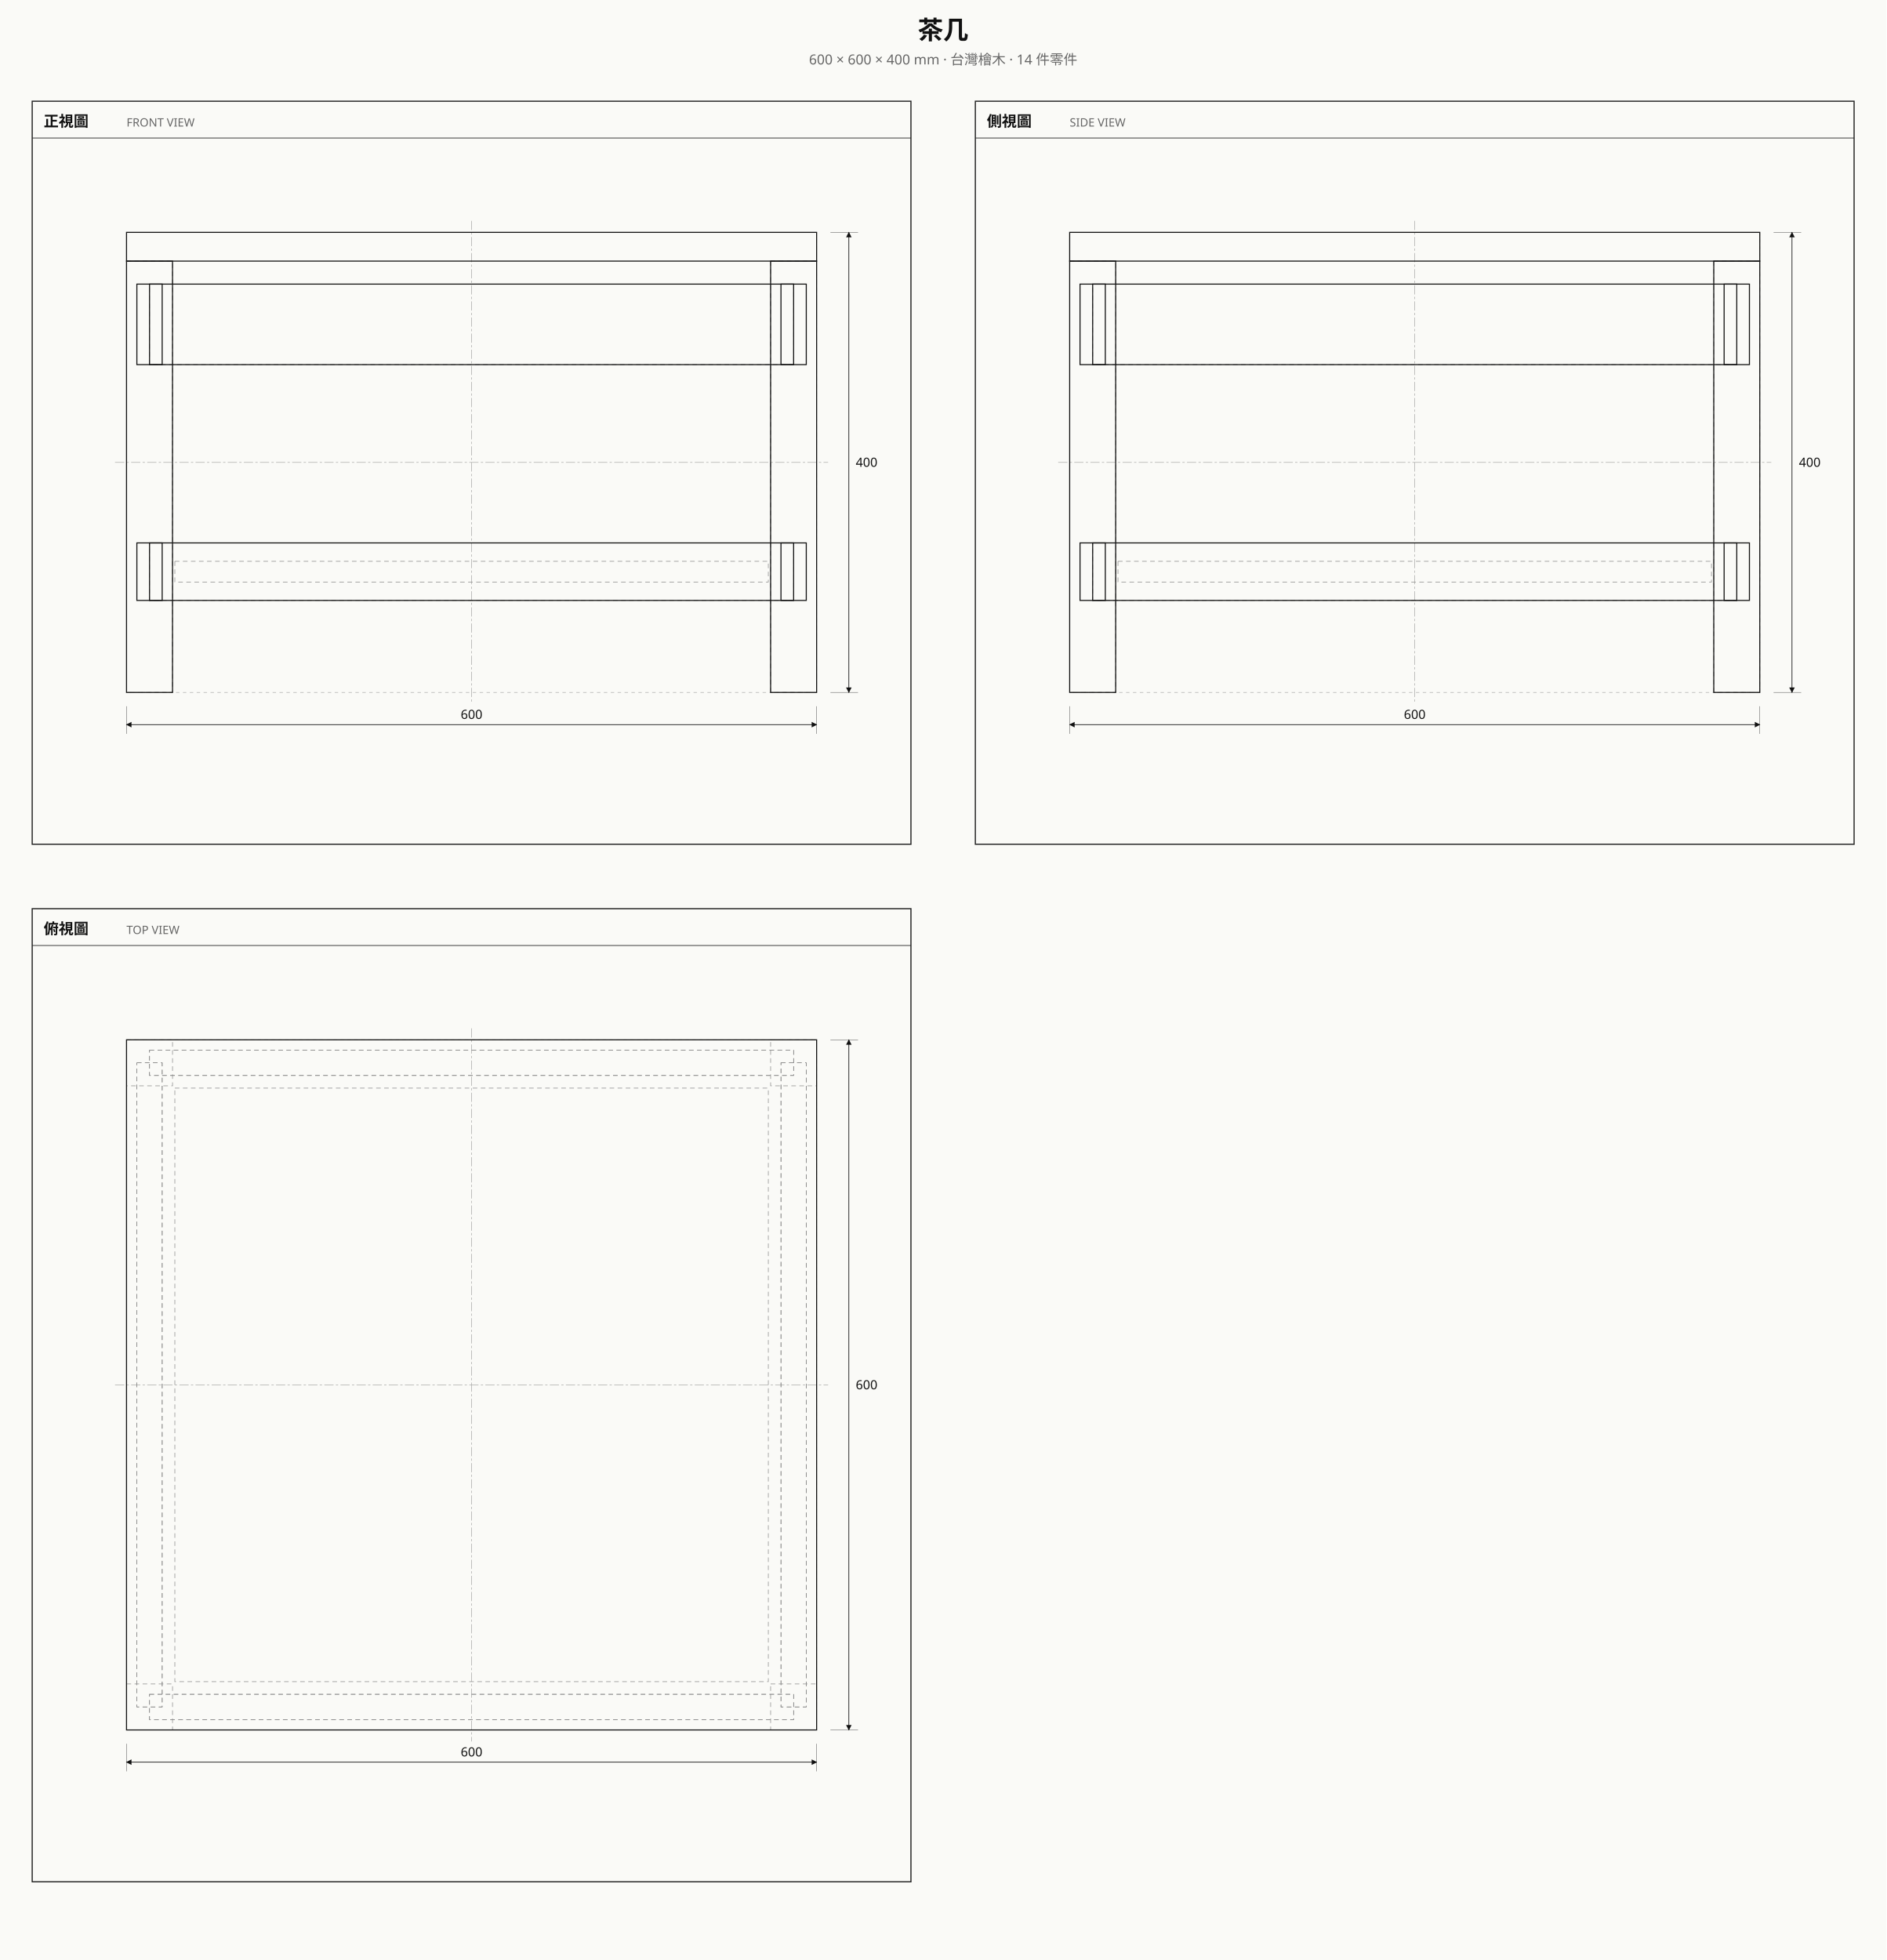
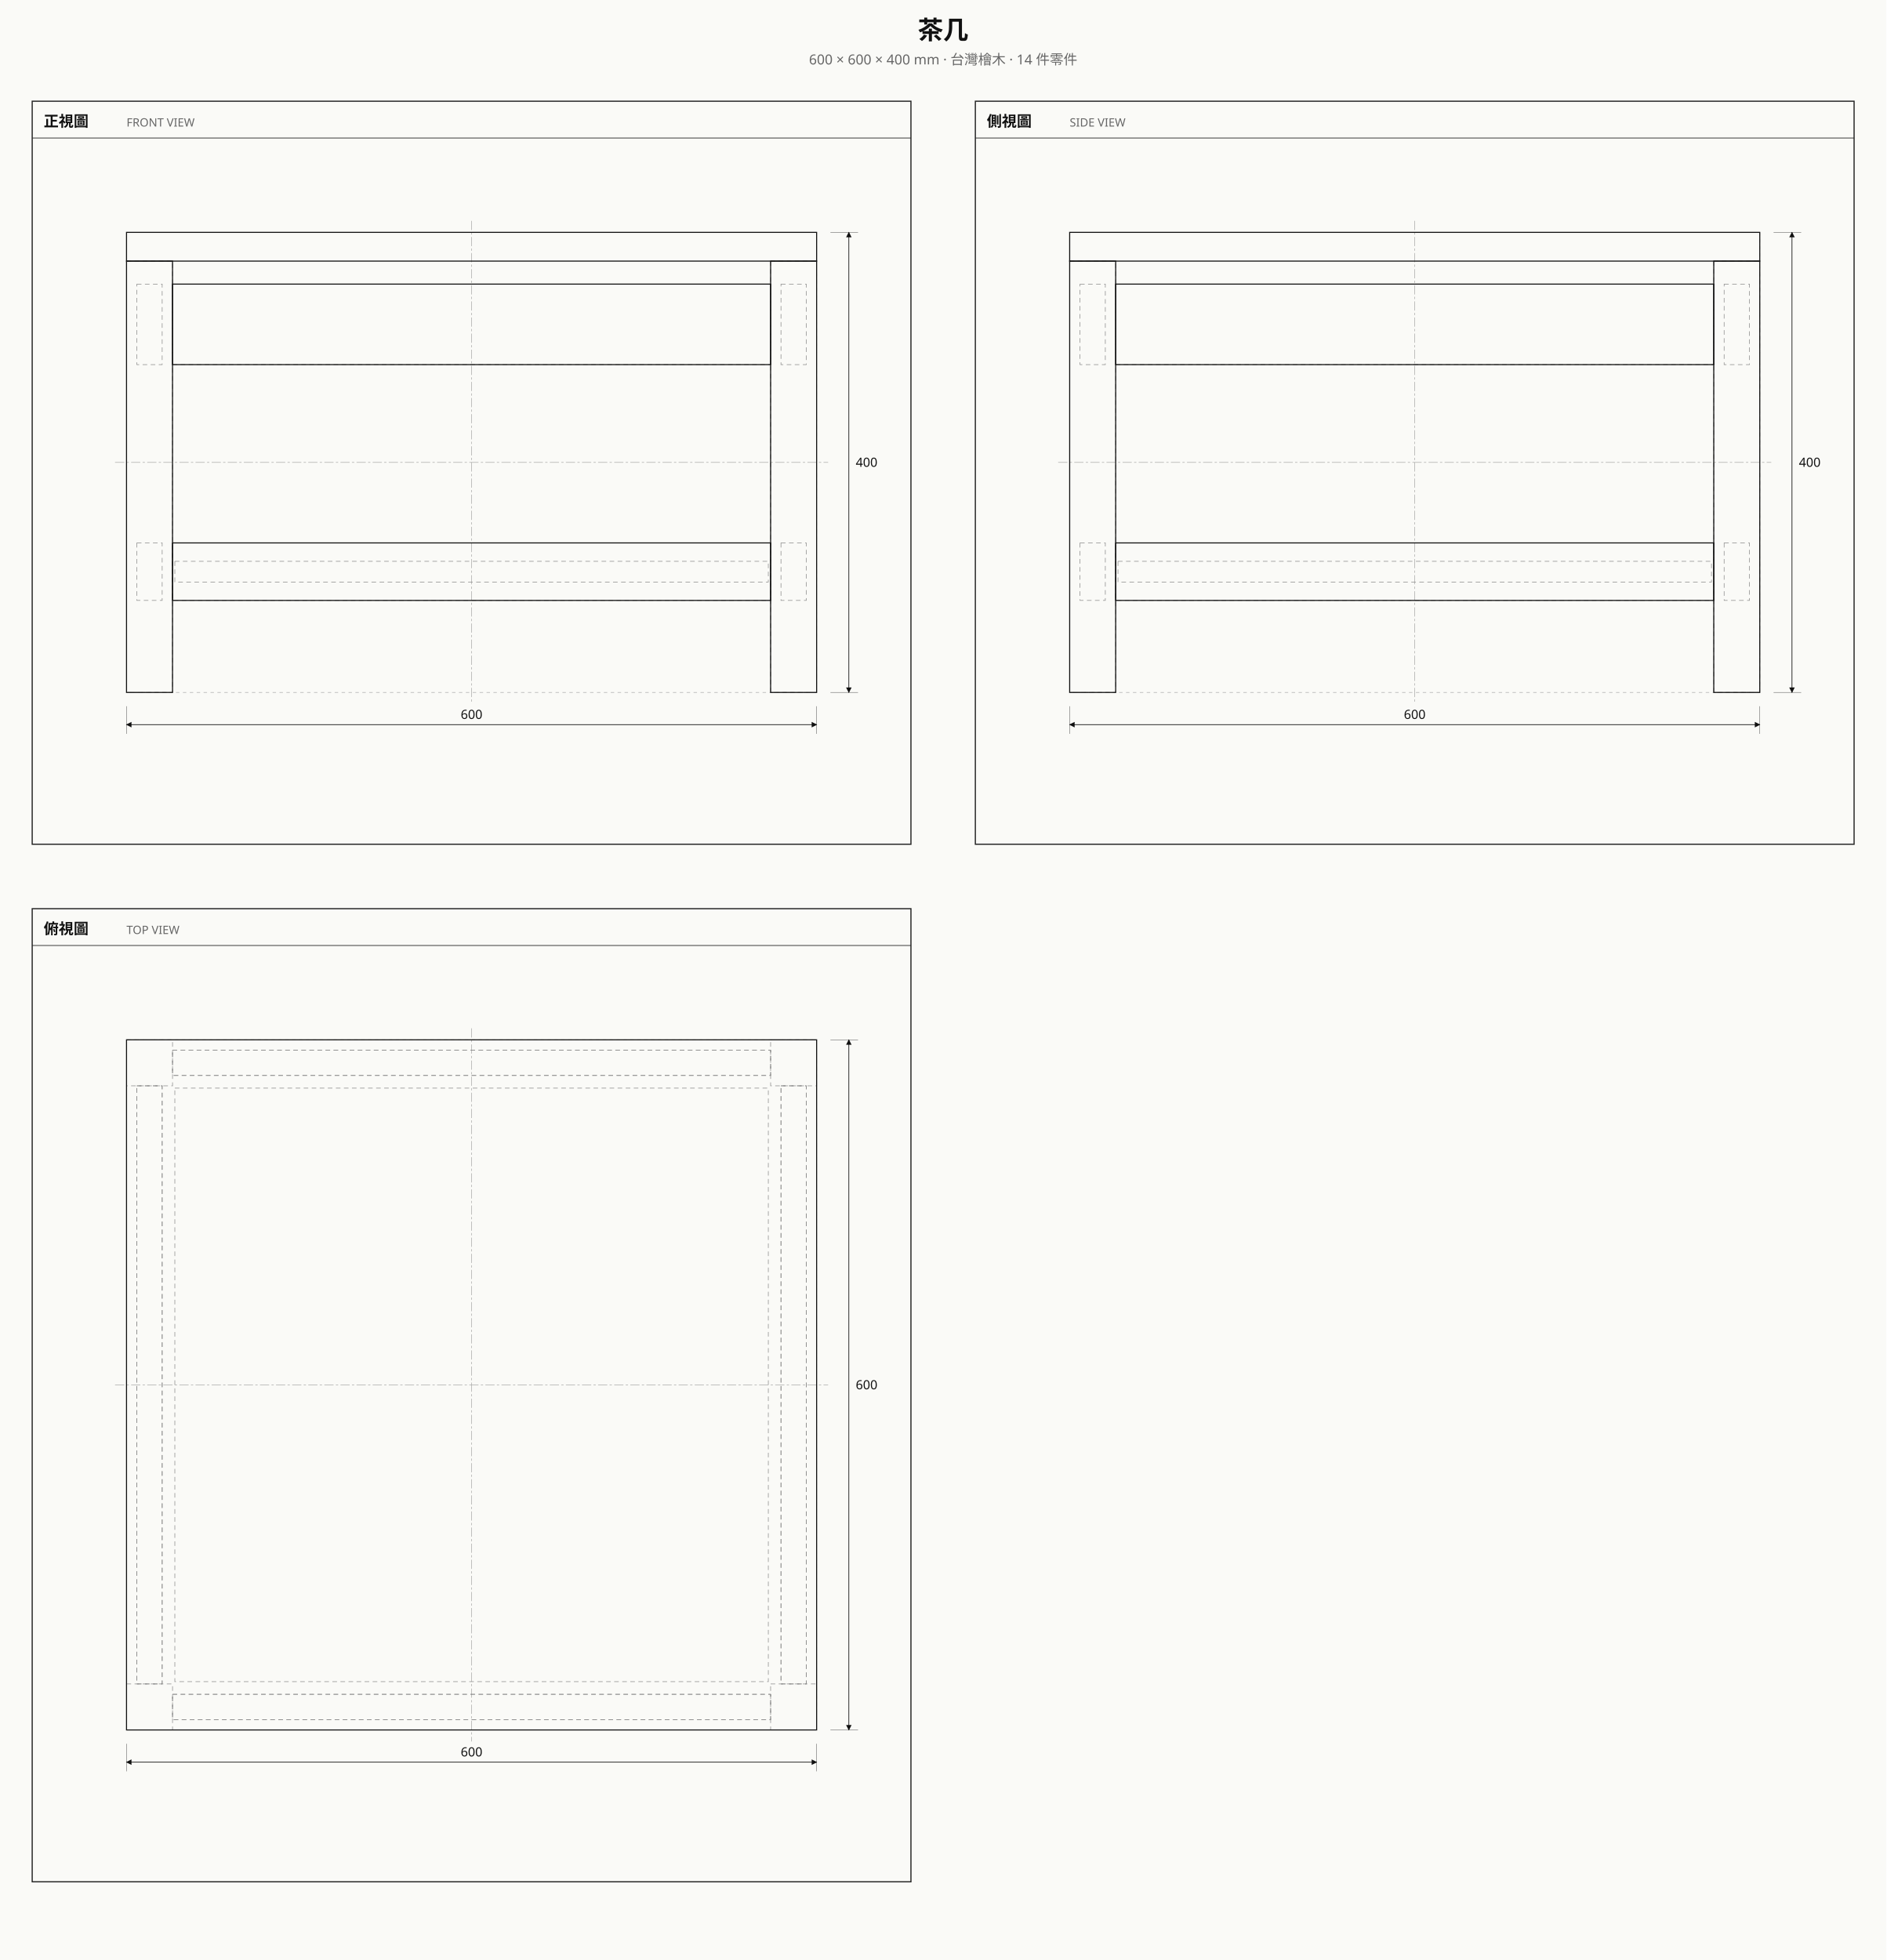
<svg xmlns="http://www.w3.org/2000/svg" viewBox="-20 -10 1640 1704" width="1640">
  <defs>
    <marker id="arr-front" viewBox="0 0 10 10" refX="9" refY="5" markerWidth="8" markerHeight="8" orient="auto-start-reverse">
      <path d="M 0 0 L 10 5 L 0 10 z" fill="#111" />
    </marker>
    <marker id="arr-side" viewBox="0 0 10 10" refX="9" refY="5" markerWidth="8" markerHeight="8" orient="auto-start-reverse">
      <path d="M 0 0 L 10 5 L 0 10 z" fill="#111" />
    </marker>
    <marker id="arr-top" viewBox="0 0 10 10" refX="9" refY="5" markerWidth="8" markerHeight="8" orient="auto-start-reverse">
      <path d="M 0 0 L 10 5 L 0 10 z" fill="#111" />
    </marker>
  </defs>
  <rect x="-20" y="-10" width="1640" height="1704" fill="#fafaf7" />
  <text x="800" y="24" text-anchor="middle" font-size="22" font-weight="700" fill="#111" font-family="sans-serif">茶几</text>
  <text x="800" y="46" text-anchor="middle" font-size="12" fill="#666" font-family="sans-serif">600 × 600 × 400 mm · 台灣檜木 · 14 件零件</text>
  <g transform="translate(0, 70)">
    <g transform="translate(390.0, 522.0)">
      <rect x="-382.0" y="-514.0" width="764.0" height="646.0" fill="none" stroke="#222" stroke-width="1" />
      <line x1="-382.0" y1="-482.0" x2="382.0" y2="-482.0" stroke="#222" stroke-width="0.6" />
      <text x="-372.0" y="-492.0" font-size="13" font-weight="700" fill="#111" font-family="sans-serif">正視圖</text>
      <text x="-300.0" y="-492.0" font-size="10" fill="#666" font-family="sans-serif">FRONT VIEW</text>
      <g stroke="#888" stroke-width="0.5" stroke-dasharray="8 2 2 2" opacity="0.7">
        <line x1="0" y1="-410.0" x2="0" y2="10.0" />
        <line x1="-310.0" y1="-200.0" x2="310.0" y2="-200.0" />
      </g>
      <rect x="-300.0" y="-400.0" width="600.0" height="400.0" fill="none" stroke="#999" stroke-dasharray="3 3" stroke-width="0.5" opacity="0.8" />
-       <rect x="-280.0" y="-355.0" width="560.0" height="70.0" fill="none" stroke="#888" stroke-width="0.5" stroke-dasharray="4 3" />
-       <rect x="-280.0" y="-130.0" width="560.0" height="50.0" fill="none" stroke="#888" stroke-width="0.5" stroke-dasharray="4 3" />
+       <rect x="-260.0" y="-355.0" width="520.0" height="70.0" fill="none" stroke="#888" stroke-width="0.5" stroke-dasharray="4 3" />
+       <rect x="-260.0" y="-130.0" width="520.0" height="50.0" fill="none" stroke="#888" stroke-width="0.5" stroke-dasharray="4 3" />
      <rect x="-300.0" y="-375.0" width="40.0" height="375.0" fill="none" stroke="#888" stroke-width="0.5" stroke-dasharray="4 3" />
      <rect x="260.0" y="-375.0" width="40.0" height="375.0" fill="none" stroke="#888" stroke-width="0.5" stroke-dasharray="4 3" />
      <rect x="-258.0" y="-114.0" width="516.0" height="18.0" fill="none" stroke="#888" stroke-width="0.5" stroke-dasharray="4 3" />
-       <rect x="-291.0" y="-355.0" width="22.0" height="70.0" fill="none" stroke="#111" stroke-width="0.9" />
-       <rect x="269.0" y="-355.0" width="22.0" height="70.0" fill="none" stroke="#111" stroke-width="0.9" />
-       <rect x="-291.0" y="-130.0" width="22.0" height="50.0" fill="none" stroke="#111" stroke-width="0.9" />
-       <rect x="269.0" y="-130.0" width="22.0" height="50.0" fill="none" stroke="#111" stroke-width="0.9" />
-       <rect x="-280.0" y="-355.0" width="560.0" height="70.0" fill="none" stroke="#111" stroke-width="0.9" />
-       <rect x="-280.0" y="-130.0" width="560.0" height="50.0" fill="none" stroke="#111" stroke-width="0.9" />
+       <rect x="-291.0" y="-355.0" width="22.0" height="70.0" fill="none" stroke="#888" stroke-width="0.5" stroke-dasharray="4 3" />
+       <rect x="269.0" y="-355.0" width="22.0" height="70.0" fill="none" stroke="#888" stroke-width="0.5" stroke-dasharray="4 3" />
+       <rect x="-291.0" y="-130.0" width="22.0" height="50.0" fill="none" stroke="#888" stroke-width="0.5" stroke-dasharray="4 3" />
+       <rect x="269.0" y="-130.0" width="22.0" height="50.0" fill="none" stroke="#888" stroke-width="0.5" stroke-dasharray="4 3" />
+       <rect x="-260.0" y="-355.0" width="520.0" height="70.0" fill="none" stroke="#111" stroke-width="0.9" />
+       <rect x="-260.0" y="-130.0" width="520.0" height="50.0" fill="none" stroke="#111" stroke-width="0.9" />
      <rect x="-300.0" y="-400.0" width="600.0" height="25.0" fill="none" stroke="#111" stroke-width="0.9" />
      <rect x="-300.0" y="-375.0" width="40.0" height="375.0" fill="none" stroke="#111" stroke-width="0.9" />
      <rect x="260.0" y="-375.0" width="40.0" height="375.0" fill="none" stroke="#111" stroke-width="0.9" />
      <g stroke="#111" fill="#111" stroke-width="0.6" font-family="sans-serif">
        <line x1="-300.0" y1="12.0" x2="-300.0" y2="36.0" stroke-width="0.4" stroke="#666" />
        <line x1="300.0" y1="12.0" x2="300.0" y2="36.0" stroke-width="0.4" stroke="#666" />
        <line x1="-300.0" y1="28.0" x2="300.0" y2="28.0" marker-start="url(#arr-front)" marker-end="url(#arr-front)" />
        <text x="0" y="23.0" text-anchor="middle" font-size="11" stroke="none">600</text>
      </g>
      <g stroke="#111" fill="#111" stroke-width="0.6" font-family="sans-serif">
        <line x1="312.0" y1="-400.0" x2="336.0" y2="-400.0" stroke-width="0.4" stroke="#666" />
        <line x1="312.0" y1="0.0" x2="336.0" y2="0.0" stroke-width="0.4" stroke="#666" />
        <line x1="328.0" y1="-400.0" x2="328.0" y2="0.0" marker-start="url(#arr-front)" marker-end="url(#arr-front)" />
        <text x="334.0" y="-200.0" text-anchor="start" dominant-baseline="middle" font-size="11" stroke="none">400</text>
      </g>
    </g>
    <g transform="translate(820, 0)">
      <g transform="translate(390.0, 522.0)">
        <rect x="-382.0" y="-514.0" width="764.0" height="646.0" fill="none" stroke="#222" stroke-width="1" />
        <line x1="-382.0" y1="-482.0" x2="382.0" y2="-482.0" stroke="#222" stroke-width="0.6" />
        <text x="-372.0" y="-492.0" font-size="13" font-weight="700" fill="#111" font-family="sans-serif">側視圖</text>
        <text x="-300.0" y="-492.0" font-size="10" fill="#666" font-family="sans-serif">SIDE VIEW</text>
        <g stroke="#888" stroke-width="0.5" stroke-dasharray="8 2 2 2" opacity="0.7">
          <line x1="0" y1="-410.0" x2="0" y2="10.0" />
          <line x1="-310.0" y1="-200.0" x2="310.0" y2="-200.0" />
        </g>
        <rect x="-300.0" y="-400.0" width="600.0" height="400.0" fill="none" stroke="#999" stroke-dasharray="3 3" stroke-width="0.5" opacity="0.8" />
-         <rect x="-280.0" y="-355.0" width="560.0" height="70.0" fill="none" stroke="#888" stroke-width="0.5" stroke-dasharray="4 3" />
-         <rect x="-280.0" y="-130.0" width="560.0" height="50.0" fill="none" stroke="#888" stroke-width="0.5" stroke-dasharray="4 3" />
+         <rect x="-260.0" y="-355.0" width="520.0" height="70.0" fill="none" stroke="#888" stroke-width="0.5" stroke-dasharray="4 3" />
+         <rect x="-260.0" y="-130.0" width="520.0" height="50.0" fill="none" stroke="#888" stroke-width="0.5" stroke-dasharray="4 3" />
        <rect x="-300.0" y="-375.0" width="40.0" height="375.0" fill="none" stroke="#888" stroke-width="0.5" stroke-dasharray="4 3" />
        <rect x="260.0" y="-375.0" width="40.0" height="375.0" fill="none" stroke="#888" stroke-width="0.5" stroke-dasharray="4 3" />
        <rect x="-258.0" y="-114.0" width="516.0" height="18.0" fill="none" stroke="#888" stroke-width="0.5" stroke-dasharray="4 3" />
-         <rect x="-291.0" y="-355.0" width="22.0" height="70.0" fill="none" stroke="#111" stroke-width="0.9" />
-         <rect x="269.0" y="-355.0" width="22.0" height="70.0" fill="none" stroke="#111" stroke-width="0.9" />
-         <rect x="-291.0" y="-130.0" width="22.0" height="50.0" fill="none" stroke="#111" stroke-width="0.9" />
-         <rect x="269.0" y="-130.0" width="22.0" height="50.0" fill="none" stroke="#111" stroke-width="0.9" />
-         <rect x="-280.0" y="-355.0" width="560.0" height="70.0" fill="none" stroke="#111" stroke-width="0.9" />
-         <rect x="-280.0" y="-130.0" width="560.0" height="50.0" fill="none" stroke="#111" stroke-width="0.9" />
+         <rect x="-291.0" y="-355.0" width="22.0" height="70.0" fill="none" stroke="#888" stroke-width="0.5" stroke-dasharray="4 3" />
+         <rect x="269.0" y="-355.0" width="22.0" height="70.0" fill="none" stroke="#888" stroke-width="0.5" stroke-dasharray="4 3" />
+         <rect x="-291.0" y="-130.0" width="22.0" height="50.0" fill="none" stroke="#888" stroke-width="0.5" stroke-dasharray="4 3" />
+         <rect x="269.0" y="-130.0" width="22.0" height="50.0" fill="none" stroke="#888" stroke-width="0.5" stroke-dasharray="4 3" />
+         <rect x="-260.0" y="-355.0" width="520.0" height="70.0" fill="none" stroke="#111" stroke-width="0.9" />
+         <rect x="-260.0" y="-130.0" width="520.0" height="50.0" fill="none" stroke="#111" stroke-width="0.9" />
        <rect x="-300.0" y="-400.0" width="600.0" height="25.0" fill="none" stroke="#111" stroke-width="0.9" />
        <rect x="-300.0" y="-375.0" width="40.0" height="375.0" fill="none" stroke="#111" stroke-width="0.9" />
        <rect x="260.0" y="-375.0" width="40.0" height="375.0" fill="none" stroke="#111" stroke-width="0.9" />
        <g stroke="#111" fill="#111" stroke-width="0.6" font-family="sans-serif">
          <line x1="-300.0" y1="12.0" x2="-300.0" y2="36.0" stroke-width="0.4" stroke="#666" />
          <line x1="300.0" y1="12.0" x2="300.0" y2="36.0" stroke-width="0.4" stroke="#666" />
          <line x1="-300.0" y1="28.0" x2="300.0" y2="28.0" marker-start="url(#arr-side)" marker-end="url(#arr-side)" />
          <text x="0" y="23.0" text-anchor="middle" font-size="11" stroke="none">600</text>
        </g>
        <g stroke="#111" fill="#111" stroke-width="0.6" font-family="sans-serif">
          <line x1="312.0" y1="-400.0" x2="336.0" y2="-400.0" stroke-width="0.4" stroke="#666" />
          <line x1="312.0" y1="0.0" x2="336.0" y2="0.0" stroke-width="0.4" stroke="#666" />
          <line x1="328.0" y1="-400.0" x2="328.0" y2="0.0" marker-start="url(#arr-side)" marker-end="url(#arr-side)" />
          <text x="334.0" y="-200.0" text-anchor="start" dominant-baseline="middle" font-size="11" stroke="none">400</text>
        </g>
      </g>
    </g>
    <g transform="translate(0, 702)">
      <g transform="translate(390.0, 422.0)">
        <rect x="-382.0" y="-414.0" width="764.0" height="846.0" fill="none" stroke="#222" stroke-width="1" />
        <line x1="-382.0" y1="-382.0" x2="382.0" y2="-382.0" stroke="#222" stroke-width="0.6" />
        <text x="-372.0" y="-392.0" font-size="13" font-weight="700" fill="#111" font-family="sans-serif">俯視圖</text>
        <text x="-300.0" y="-392.0" font-size="10" fill="#666" font-family="sans-serif">TOP VIEW</text>
        <g stroke="#888" stroke-width="0.5" stroke-dasharray="8 2 2 2" opacity="0.7">
          <line x1="0" y1="-310.0" x2="0" y2="310.0" />
          <line x1="-310.0" y1="0.0" x2="310.0" y2="0.0" />
        </g>
        <rect x="-300.0" y="-300.0" width="600.0" height="600.0" fill="none" stroke="#999" stroke-dasharray="3 3" stroke-width="0.5" opacity="0.8" />
        <rect x="-258.0" y="-258.0" width="516.0" height="516.0" fill="none" stroke="#888" stroke-width="0.5" stroke-dasharray="4 3" />
-         <rect x="-280.0" y="-291.0" width="560.0" height="22.0" fill="none" stroke="#888" stroke-width="0.5" stroke-dasharray="4 3" />
-         <rect x="-280.0" y="269.0" width="560.0" height="22.0" fill="none" stroke="#888" stroke-width="0.5" stroke-dasharray="4 3" />
-         <rect x="-291.0" y="-280.0" width="22.0" height="560.0" fill="none" stroke="#888" stroke-width="0.5" stroke-dasharray="4 3" />
-         <rect x="269.0" y="-280.0" width="22.0" height="560.0" fill="none" stroke="#888" stroke-width="0.5" stroke-dasharray="4 3" />
-         <rect x="-280.0" y="-291.0" width="560.0" height="22.0" fill="none" stroke="#888" stroke-width="0.5" stroke-dasharray="4 3" />
-         <rect x="-280.0" y="269.0" width="560.0" height="22.0" fill="none" stroke="#888" stroke-width="0.5" stroke-dasharray="4 3" />
-         <rect x="-291.0" y="-280.0" width="22.0" height="560.0" fill="none" stroke="#888" stroke-width="0.5" stroke-dasharray="4 3" />
-         <rect x="269.0" y="-280.0" width="22.0" height="560.0" fill="none" stroke="#888" stroke-width="0.5" stroke-dasharray="4 3" />
+         <rect x="-260.0" y="-291.0" width="520.0" height="22.0" fill="none" stroke="#888" stroke-width="0.5" stroke-dasharray="4 3" />
+         <rect x="-260.0" y="269.0" width="520.0" height="22.0" fill="none" stroke="#888" stroke-width="0.5" stroke-dasharray="4 3" />
+         <rect x="-291.0" y="-260.0" width="22.0" height="520.0" fill="none" stroke="#888" stroke-width="0.5" stroke-dasharray="4 3" />
+         <rect x="269.0" y="-260.0" width="22.0" height="520.0" fill="none" stroke="#888" stroke-width="0.5" stroke-dasharray="4 3" />
+         <rect x="-260.0" y="-291.0" width="520.0" height="22.0" fill="none" stroke="#888" stroke-width="0.5" stroke-dasharray="4 3" />
+         <rect x="-260.0" y="269.0" width="520.0" height="22.0" fill="none" stroke="#888" stroke-width="0.5" stroke-dasharray="4 3" />
+         <rect x="-291.0" y="-260.0" width="22.0" height="520.0" fill="none" stroke="#888" stroke-width="0.5" stroke-dasharray="4 3" />
+         <rect x="269.0" y="-260.0" width="22.0" height="520.0" fill="none" stroke="#888" stroke-width="0.5" stroke-dasharray="4 3" />
        <rect x="-300.0" y="-300.0" width="40.0" height="40.0" fill="none" stroke="#888" stroke-width="0.5" stroke-dasharray="4 3" />
        <rect x="260.0" y="-300.0" width="40.0" height="40.0" fill="none" stroke="#888" stroke-width="0.5" stroke-dasharray="4 3" />
        <rect x="-300.0" y="260.0" width="40.0" height="40.0" fill="none" stroke="#888" stroke-width="0.5" stroke-dasharray="4 3" />
        <rect x="260.0" y="260.0" width="40.0" height="40.0" fill="none" stroke="#888" stroke-width="0.5" stroke-dasharray="4 3" />
        <rect x="-300.0" y="-300.0" width="600.0" height="600.0" fill="none" stroke="#111" stroke-width="0.9" />
        <g stroke="#111" fill="#111" stroke-width="0.6" font-family="sans-serif">
          <line x1="-300.0" y1="312.0" x2="-300.0" y2="336.0" stroke-width="0.4" stroke="#666" />
          <line x1="300.0" y1="312.0" x2="300.0" y2="336.0" stroke-width="0.4" stroke="#666" />
          <line x1="-300.0" y1="328.0" x2="300.0" y2="328.0" marker-start="url(#arr-top)" marker-end="url(#arr-top)" />
          <text x="0" y="323.0" text-anchor="middle" font-size="11" stroke="none">600</text>
        </g>
        <g stroke="#111" fill="#111" stroke-width="0.6" font-family="sans-serif">
          <line x1="312.0" y1="-300.0" x2="336.0" y2="-300.0" stroke-width="0.4" stroke="#666" />
          <line x1="312.0" y1="300.0" x2="336.0" y2="300.0" stroke-width="0.4" stroke="#666" />
          <line x1="328.0" y1="-300.0" x2="328.0" y2="300.0" marker-start="url(#arr-top)" marker-end="url(#arr-top)" />
          <text x="334.0" y="0.0" text-anchor="start" dominant-baseline="middle" font-size="11" stroke="none">600</text>
        </g>
      </g>
    </g>
  </g>
</svg>
